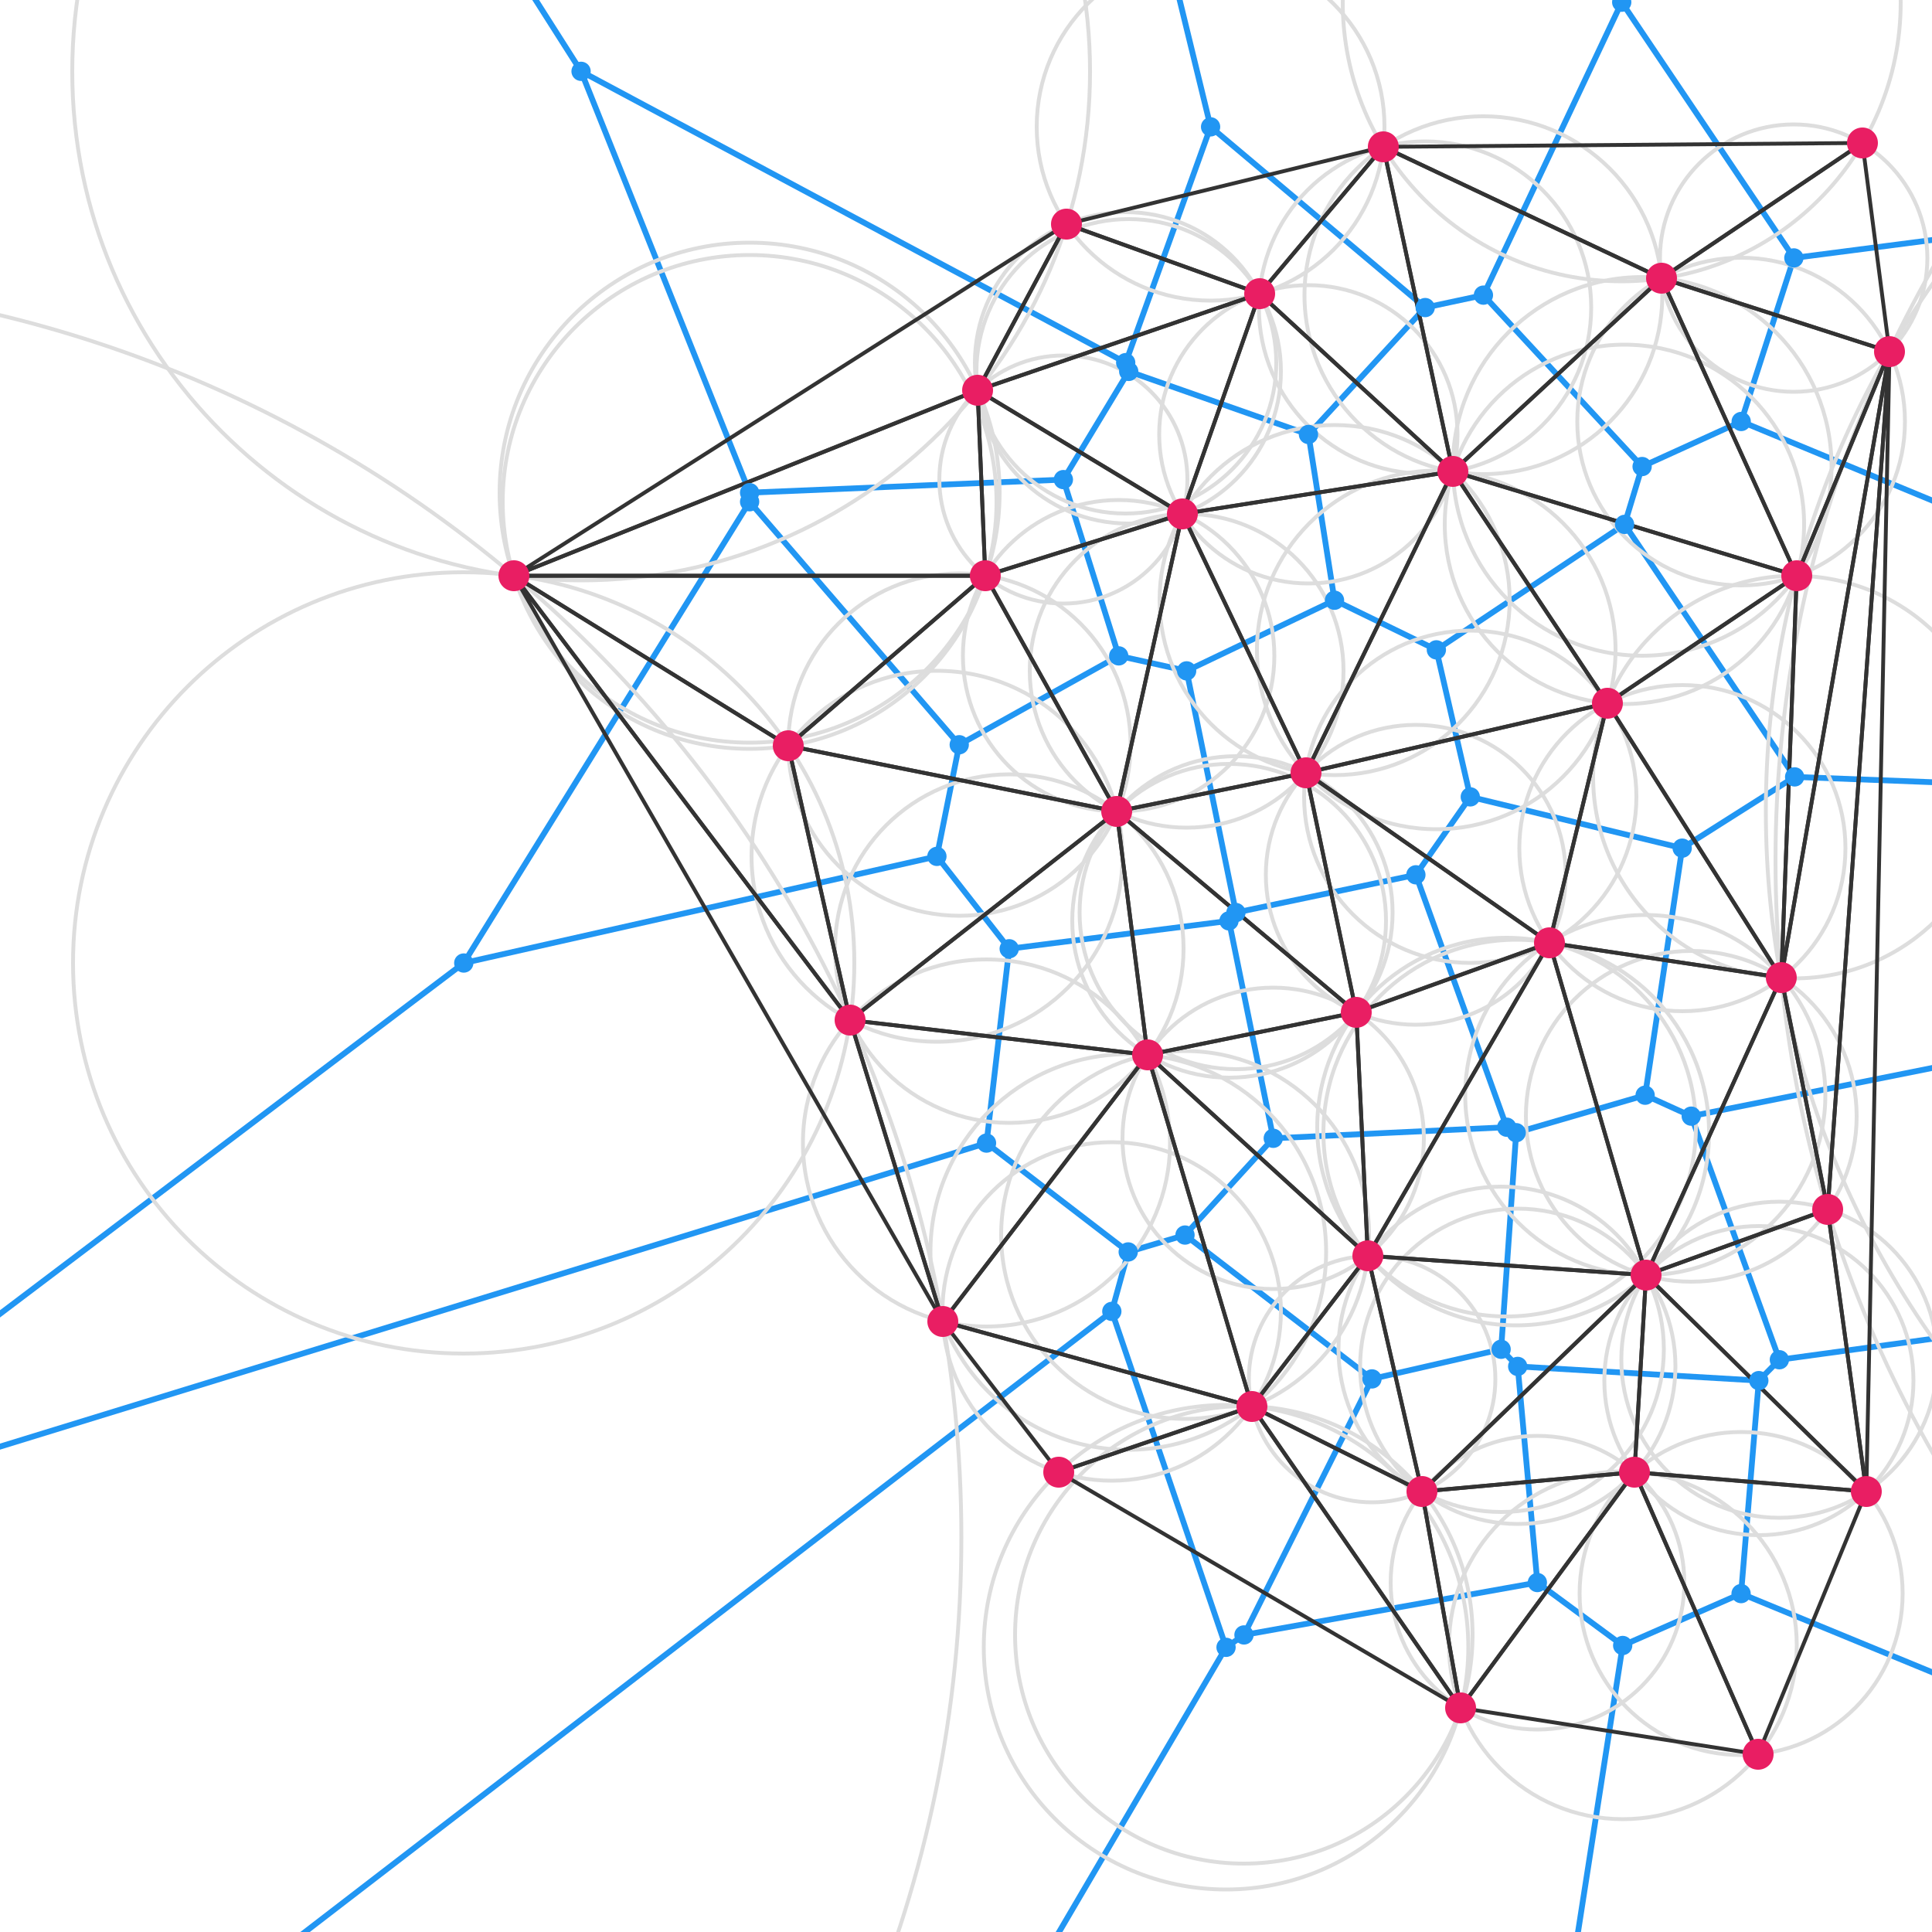
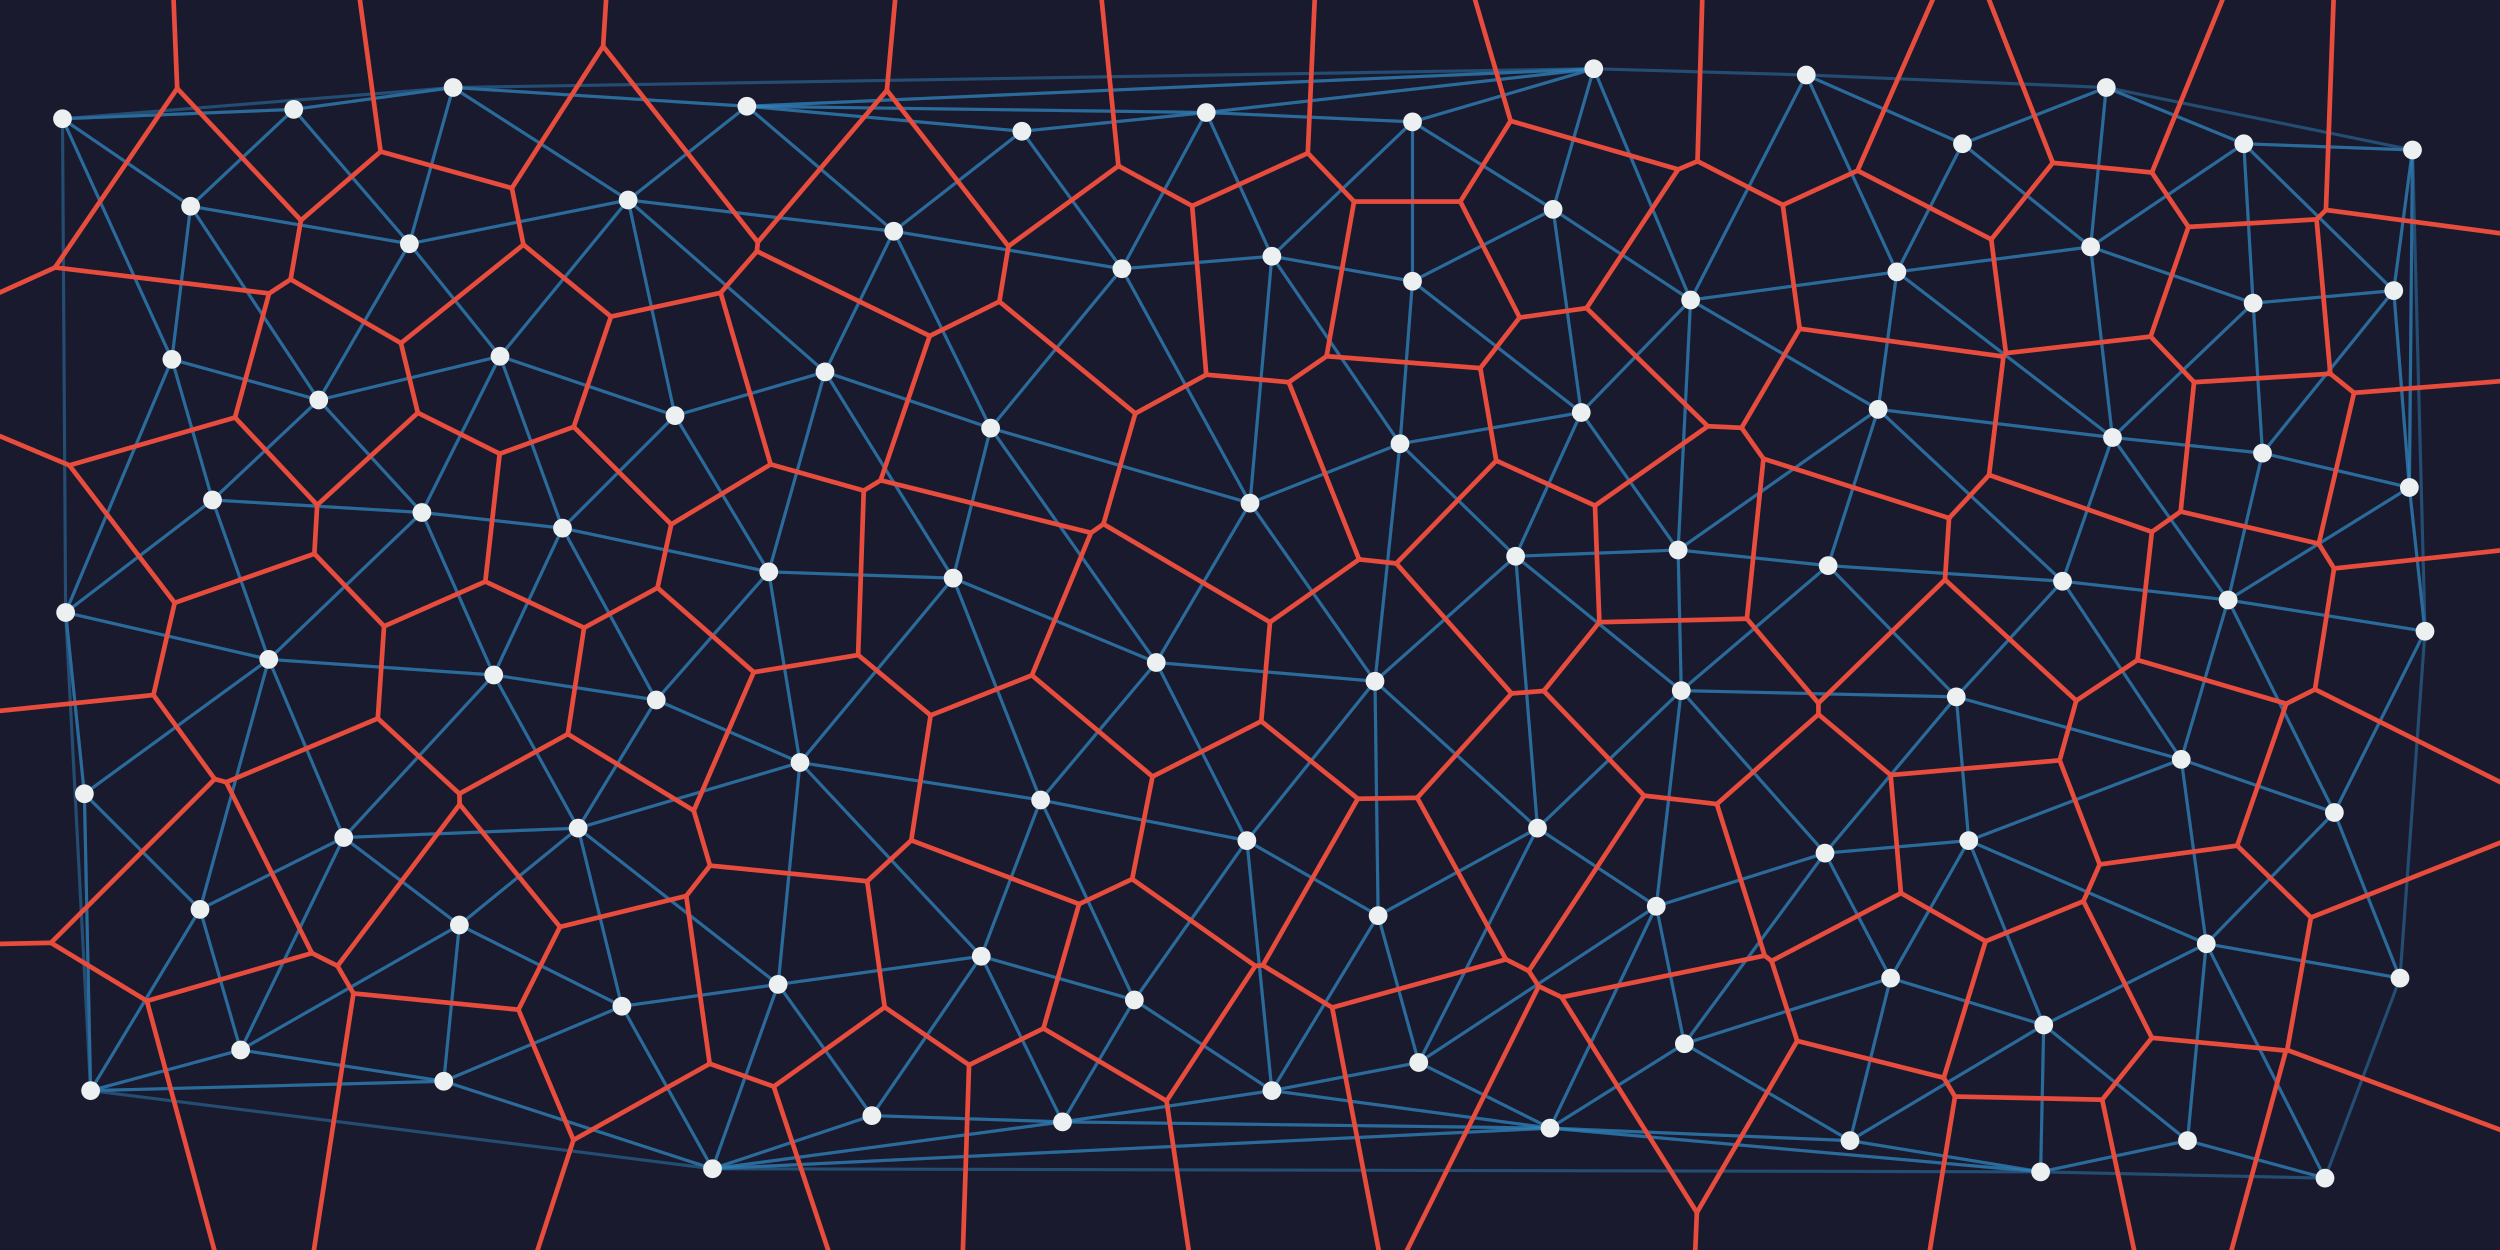
- <svg xmlns="http://www.w3.org/2000/svg" viewBox="0 0 500 500" width="500" height="500">
-   <rect width="500" height="500" fill="white" />
-   <g stroke="#2196F3" stroke-width="1.5" fill="none">
-     <line x1="318.06" y1="238.32" x2="261.18" y2="245.54" />
-     <line x1="419.70" y1="0.57" x2="419.29" y2="-50.00" />
-     <line x1="435.35" y1="219.50" x2="464.45" y2="201.06" />
-     <line x1="248.25" y1="192.74" x2="289.52" y2="169.74" />
-     <line x1="255.31" y1="295.83" x2="-50.00" y2="389.77" />
-     <line x1="392.78" y1="353.63" x2="397.87" y2="409.56" />
-     <line x1="371.73" y1="168.18" x2="380.51" y2="206.23" />
-     <line x1="388.49" y1="349.19" x2="392.39" y2="293.14" />
-     <line x1="355.07" y1="356.86" x2="321.94" y2="423.12" />
-     <line x1="371.73" y1="168.18" x2="420.44" y2="135.71" />
-     <line x1="383.91" y1="76.38" x2="368.84" y2="79.60" />
-     <line x1="150.38" y1="18.46" x2="106.82" y2="-50.00" />
-     <line x1="329.52" y1="294.59" x2="389.94" y2="291.72" />
-     <line x1="419.70" y1="0.57" x2="464.25" y2="66.75" />
-     <line x1="248.25" y1="192.74" x2="194.00" y2="129.85" />
-     <line x1="261.18" y1="245.54" x2="255.31" y2="295.83" />
-     <line x1="338.63" y1="112.44" x2="292.11" y2="96.12" />
-     <line x1="550.00" y1="204.35" x2="464.45" y2="201.06" />
-     <line x1="120.02" y1="249.23" x2="194.00" y2="129.85" />
-     <line x1="435.35" y1="219.50" x2="380.51" y2="206.23" />
-     <line x1="464.25" y1="66.75" x2="550.00" y2="55.64" />
-     <line x1="289.52" y1="169.74" x2="275.20" y2="124.12" />
-     <line x1="194.00" y1="127.50" x2="194.00" y2="129.85" />
-     <line x1="425.76" y1="283.44" x2="392.39" y2="293.14" />
-     <line x1="437.69" y1="288.86" x2="460.50" y2="351.90" />
-     <line x1="366.43" y1="226.40" x2="319.86" y2="236.17" />
-     <line x1="366.43" y1="226.40" x2="380.51" y2="206.23" />
-     <line x1="329.52" y1="294.59" x2="318.06" y2="238.32" />
-     <line x1="455.18" y1="357.30" x2="460.50" y2="351.90" />
-     <line x1="194.00" y1="127.50" x2="150.38" y2="18.46" />
-     <line x1="319.86" y1="236.17" x2="307.10" y2="173.62" />
-     <line x1="287.74" y1="339.39" x2="317.30" y2="426.33" />
-     <line x1="318.06" y1="238.32" x2="319.86" y2="236.17" />
-     <line x1="388.49" y1="349.19" x2="355.07" y2="356.86" />
-     <line x1="450.59" y1="412.42" x2="550.00" y2="453.35" />
-     <line x1="425.76" y1="283.44" x2="437.69" y2="288.86" />
-     <line x1="419.95" y1="425.85" x2="400.60" y2="550.00" />
-     <line x1="389.94" y1="291.72" x2="392.39" y2="293.14" />
-     <line x1="306.68" y1="319.63" x2="355.07" y2="356.86" />
-     <line x1="450.62" y1="109.08" x2="550.00" y2="150.21" />
-     <line x1="255.31" y1="295.83" x2="291.98" y2="324.00" />
-     <line x1="150.38" y1="18.46" x2="291.33" y2="93.85" />
-     <line x1="313.30" y1="32.83" x2="291.33" y2="93.85" />
-     <line x1="366.43" y1="226.40" x2="389.94" y2="291.72" />
-     <line x1="329.52" y1="294.59" x2="306.68" y2="319.63" />
-     <line x1="397.87" y1="409.56" x2="419.95" y2="425.85" />
-     <line x1="368.84" y1="79.60" x2="313.30" y2="32.83" />
-     <line x1="338.63" y1="112.44" x2="345.37" y2="155.34" />
-     <line x1="420.44" y1="135.71" x2="464.45" y2="201.06" />
-     <line x1="321.94" y1="423.12" x2="397.87" y2="409.56" />
-     <line x1="345.37" y1="155.34" x2="307.10" y2="173.62" />
-     <line x1="388.49" y1="349.19" x2="392.78" y2="353.63" />
-     <line x1="321.94" y1="423.12" x2="317.30" y2="426.33" />
-     <line x1="371.73" y1="168.18" x2="345.37" y2="155.34" />
-     <line x1="419.95" y1="425.85" x2="450.59" y2="412.42" />
-     <line x1="261.18" y1="245.54" x2="242.47" y2="221.63" />
-     <line x1="338.63" y1="112.44" x2="368.84" y2="79.60" />
-     <line x1="424.98" y1="120.74" x2="383.91" y2="76.38" />
-     <line x1="450.62" y1="109.08" x2="464.25" y2="66.75" />
-     <line x1="424.98" y1="120.74" x2="450.62" y2="109.08" />
-     <line x1="-50.00" y1="377.85" x2="120.02" y2="249.23" />
-     <line x1="550.00" y1="266.40" x2="437.69" y2="288.86" />
-     <line x1="550.00" y1="339.64" x2="460.50" y2="351.90" />
-     <line x1="306.68" y1="319.63" x2="291.98" y2="324.00" />
-     <line x1="313.30" y1="32.83" x2="293.10" y2="-50.00" />
-     <line x1="317.30" y1="426.33" x2="244.76" y2="550.00" />
-     <line x1="424.98" y1="120.74" x2="420.44" y2="135.71" />
-     <line x1="419.70" y1="0.57" x2="383.91" y2="76.38" />
-     <line x1="287.74" y1="339.39" x2="291.98" y2="324.00" />
-     <line x1="392.78" y1="353.63" x2="455.18" y2="357.30" />
-     <line x1="275.20" y1="124.12" x2="194.00" y2="127.50" />
-     <line x1="242.47" y1="221.63" x2="248.25" y2="192.74" />
-     <line x1="455.18" y1="357.30" x2="450.59" y2="412.42" />
-     <line x1="435.35" y1="219.50" x2="425.76" y2="283.44" />
-     <line x1="307.10" y1="173.62" x2="289.52" y2="169.74" />
-     <line x1="242.47" y1="221.63" x2="120.02" y2="249.23" />
-     <line x1="292.11" y1="96.12" x2="291.33" y2="93.85" />
-     <line x1="287.74" y1="339.39" x2="13.95" y2="550.00" />
-     <line x1="275.20" y1="124.12" x2="292.11" y2="96.12" />
+ <svg xmlns="http://www.w3.org/2000/svg" viewBox="0 0 800 400" width="800" height="400">
+   <rect width="800" height="400" fill="#1a1a2e" />
+   <g stroke="rgba(52,152,219,0.4)" stroke-width="1" fill="none">
+     <polygon points="744,377 706,302 768,313" fill="none" />
+     <polygon points="744,377 653,375 700,365" fill="none" />
+     <polygon points="654,328 706,302 700,365" fill="none" />
+     <polygon points="653,375 654,328 700,365" fill="none" />
+     <polygon points="713,192 747,260 698,243" fill="none" />
+     <polygon points="654,328 653,375 592,365" fill="none" />
+     <polygon points="768,313 747,260 776,202" fill="none" />
+     <polygon points="706,302 747,260 768,313" fill="none" />
+     <polygon points="630,269 706,302 654,328" fill="none" />
+     <polygon points="766,93 721,97 718,46" fill="none" />
+     <polygon points="771,156 713,192 724,145" fill="none" />
+     <polygon points="713,192 698,243 660,186" fill="none" />
+     <polygon points="706,302 744,377 700,365" fill="none" />
+     <polygon points="724,145 676,140 721,97" fill="none" />
+     <polygon points="747,260 706,302 698,243" fill="none" />
+     <polygon points="747,260 713,192 776,202" fill="none" />
+     <polygon points="706,302 630,269 698,243" fill="none" />
+     <polygon points="660,186 698,243 626,223" fill="none" />
+     <polygon points="766,93 724,145 721,97" fill="none" />
+     <polygon points="370,212 399,269 333,256" fill="none" />
+     <polygon points="713,192 771,156 776,202" fill="none" />
+     <polygon points="718,46 669,79 674,28" fill="none" />
+     <polygon points="654,328 592,365 605,313" fill="none" />
+     <polygon points="485,178 440,218 448,142" fill="none" />
+     <polygon points="713,192 676,140 724,145" fill="none" />
+     <polygon points="630,269 654,328 605,313" fill="none" />
+     <polygon points="584,273 630,269 605,313" fill="none" />
+     <polygon points="585,181 660,186 626,223" fill="none" />
+     <polygon points="713,192 660,186 676,140" fill="none" />
+     <polygon points="585,181 538,221 537,176" fill="none" />
+     <polygon points="630,269 584,273 626,223" fill="none" />
+     <polygon points="584,273 538,221 626,223" fill="none" />
+     <polygon points="506,132 448,142 452,90" fill="none" />
+     <polygon points="448,142 400,161 407,82" fill="none" />
+     <polygon points="771,156 724,145 766,93" fill="none" />
+     <polygon points="485,178 492,265 440,218" fill="none" />
+     <polygon points="492,265 454,340 441,293" fill="none" />
+     <polygon points="485,178 538,221 492,265" fill="none" />
+     <polygon points="440,218 400,161 448,142" fill="none" />
+     <polygon points="584,273 605,313 539,334" fill="none" />
+     <polygon points="605,313 592,365 539,334" fill="none" />
+     <polygon points="506,132 485,178 448,142" fill="none" />
+     <polygon points="454,340 492,265 530,290" fill="none" />
+     <polygon points="440,218 441,293 399,269" fill="none" />
+     <polygon points="584,273 539,334 530,290" fill="none" />
+     <polygon points="538,221 584,273 530,290" fill="none" />
+     <polygon points="492,265 538,221 530,290" fill="none" />
+     <polygon points="585,181 537,176 601,131" fill="none" />
+     <polygon points="592,365 653,375 496,361" fill="none" />
+     <polygon points="452,90 407,82 452,39" fill="none" />
+     <polygon points="538,221 485,178 537,176" fill="none" />
+     <polygon points="492,265 441,293 440,218" fill="none" />
+     <polygon points="771,156 766,93 772,48" fill="none" />
+     <polygon points="676,140 660,186 601,131" fill="none" />
+     <polygon points="660,186 585,181 601,131" fill="none" />
+     <polygon points="441,293 454,340 407,349" fill="none" />
+     <polygon points="538,221 585,181 626,223" fill="none" />
+     <polygon points="537,176 485,178 506,132" fill="none" />
+     <polygon points="766,93 718,46 772,48" fill="none" />
+     <polygon points="698,243 630,269 626,223" fill="none" />
+     <polygon points="539,334 592,365 496,361" fill="none" />
+     <polygon points="721,97 676,140 669,79" fill="none" />
+     <polygon points="718,46 721,97 669,79" fill="none" />
+     <polygon points="718,46 674,28 772,48" fill="none" />
+     <polygon points="676,140 601,131 607,87" fill="none" />
+     <polygon points="454,340 530,290 496,361" fill="none" />
+     <polygon points="530,290 539,334 496,361" fill="none" />
+     <polygon points="441,293 407,349 399,269" fill="none" />
+     <polygon points="452,90 448,142 407,82" fill="none" />
+     <polygon points="674,28 669,79 628,46" fill="none" />
+     <polygon points="669,79 676,140 607,87" fill="none" />
+     <polygon points="601,131 537,176 541,96" fill="none" />
+     <polygon points="537,176 506,132 541,96" fill="none" />
+     <polygon points="407,82 359,86 386,36" fill="none" />
+     <polygon points="541,96 578,24 607,87" fill="none" />
+     <polygon points="578,24 628,46 607,87" fill="none" />
+     <polygon points="452,39 407,82 386,36" fill="none" />
+     <polygon points="454,340 496,361 407,349" fill="none" />
+     <polygon points="399,269 363,320 333,256" fill="none" />
+     <polygon points="68,160 86,211 21,196" fill="none" />
+     <polygon points="541,96 506,132 497,67" fill="none" />
+     <polygon points="674,28 628,46 578,24" fill="none" />
+     <polygon points="333,256 363,320 314,306" fill="none" />
+     <polygon points="497,67 452,90 452,39" fill="none" />
+     <polygon points="510,22 452,39 386,36" fill="none" />
+     <polygon points="776,202 771,156 772,48" fill="none" />
+     <polygon points="628,46 669,79 607,87" fill="none" />
+     <polygon points="601,131 541,96 607,87" fill="none" />
+     <polygon points="400,161 440,218 370,212" fill="none" />
+     <polygon points="440,218 399,269 370,212" fill="none" />
+     <polygon points="400,161 359,86 407,82" fill="none" />
+     <polygon points="506,132 452,90 497,67" fill="none" />
+     <polygon points="359,86 400,161 317,137" fill="none" />
+     <polygon points="400,161 370,212 317,137" fill="none" />
+     <polygon points="286,74 359,86 317,137" fill="none" />
+     <polygon points="578,24 541,96 510,22" fill="none" />
+     <polygon points="541,96 497,67 510,22" fill="none" />
+     <polygon points="497,67 452,39 510,22" fill="none" />
+     <polygon points="363,320 340,359 314,306" fill="none" />
+     <polygon points="399,269 407,349 363,320" fill="none" />
+     <polygon points="333,256 314,306 256,244" fill="none" />
+     <polygon points="160,114 216,133 180,169" fill="none" />
+     <polygon points="249,315 279,357 228,374" fill="none" />
+     <polygon points="407,349 496,361 340,359" fill="none" />
+     <polygon points="363,320 407,349 340,359" fill="none" />
+     <polygon points="386,36 359,86 327,42" fill="none" />
+     <polygon points="327,42 286,74 239,34" fill="none" />
+     <polygon points="359,86 286,74 327,42" fill="none" />
+     <polygon points="239,34 286,74 201,64" fill="none" />
+     <polygon points="510,22 386,36 239,34" fill="none" />
+     <polygon points="386,36 327,42 239,34" fill="none" />
+     <polygon points="239,34 201,64 145,28" fill="none" />
+     <polygon points="510,22 239,34 145,28" fill="none" />
+     <polygon points="264,119 246,183 216,133" fill="none" />
+     <polygon points="314,306 340,359 279,357" fill="none" />
+     <polygon points="145,28 201,64 131,78" fill="none" />
+     <polygon points="286,74 317,137 264,119" fill="none" />
+     <polygon points="201,64 286,74 264,119" fill="none" />
+     <polygon points="256,244 314,306 249,315" fill="none" />
+     <polygon points="201,64 264,119 216,133" fill="none" />
+     <polygon points="370,212 333,256 305,185" fill="none" />
+     <polygon points="145,28 131,78 94,35" fill="none" />
+     <polygon points="333,256 256,244 305,185" fill="none" />
+     <polygon points="256,244 246,183 305,185" fill="none" />
+     <polygon points="264,119 317,137 305,185" fill="none" />
+     <polygon points="246,183 264,119 305,185" fill="none" />
+     <polygon points="131,78 201,64 160,114" fill="none" />
+     <polygon points="160,114 201,64 216,133" fill="none" />
+     <polygon points="317,137 370,212 305,185" fill="none" />
+     <polygon points="314,306 279,357 249,315" fill="none" />
+     <polygon points="158,216 135,164 180,169" fill="none" />
+     <polygon points="64,291 110,268 77,336" fill="none" />
+     <polygon points="160,114 135,164 102,128" fill="none" />
+     <polygon points="131,78 160,114 102,128" fill="none" />
+     <polygon points="94,35 131,78 61,66" fill="none" />
+     <polygon points="131,78 102,128 61,66" fill="none" />
+     <polygon points="94,35 61,66 20,38" fill="none" />
+     <polygon points="135,164 158,216 86,211" fill="none" />
+     <polygon points="68,160 135,164 86,211" fill="none" />
+     <polygon points="210,224 256,244 185,265" fill="none" />
+     <polygon points="102,128 68,160 55,115" fill="none" />
+     <polygon points="210,224 158,216 180,169" fill="none" />
+     <polygon points="216,133 246,183 180,169" fill="none" />
+     <polygon points="61,66 102,128 55,115" fill="none" />
+     <polygon points="102,128 135,164 68,160" fill="none" />
+     <polygon points="55,115 68,160 21,196" fill="none" />
+     <polygon points="20,38 55,115 21,196" fill="none" />
+     <polygon points="61,66 55,115 20,38" fill="none" />
+     <polygon points="246,183 210,224 180,169" fill="none" />
+     <polygon points="246,183 256,244 210,224" fill="none" />
+     <polygon points="135,164 160,114 180,169" fill="none" />
+     <polygon points="145,28 94,35 20,38" fill="none" />
+     <polygon points="279,357 340,359 228,374" fill="none" />
+     <polygon points="496,361 653,375 228,374" fill="none" />
+     <polygon points="340,359 496,361 228,374" fill="none" />
+     <polygon points="27,254 64,291 29,349" fill="none" />
+     <polygon points="86,211 158,216 110,268" fill="none" />
+     <polygon points="21,196 86,211 27,254" fill="none" />
+     <polygon points="86,211 64,291 27,254" fill="none" />
+     <polygon points="158,216 210,224 185,265" fill="none" />
+     <polygon points="110,268 158,216 185,265" fill="none" />
+     <polygon points="64,291 86,211 110,268" fill="none" />
+     <polygon points="249,315 228,374 199,322" fill="none" />
+     <polygon points="64,291 77,336 29,349" fill="none" />
+     <polygon points="256,244 249,315 185,265" fill="none" />
+     <polygon points="228,374 142,346 199,322" fill="none" />
+     <polygon points="185,265 249,315 199,322" fill="none" />
+     <polygon points="21,196 27,254 29,349" fill="none" />
+     <polygon points="142,346 228,374 29,349" fill="none" />
+     <polygon points="77,336 142,346 29,349" fill="none" />
+     <polygon points="142,346 77,336 147,296" fill="none" />
+     <polygon points="77,336 110,268 147,296" fill="none" />
+     <polygon points="110,268 185,265 147,296" fill="none" />
+     <polygon points="185,265 199,322 147,296" fill="none" />
+     <polygon points="199,322 142,346 147,296" fill="none" />
  </g>
-   <g stroke="#ddd" stroke-width="1" fill="none">
-     <circle cx="366.4" cy="226.4" r="38.8" />
-     <circle cx="287.7" cy="339.4" r="43.8" />
-     <circle cx="388.5" cy="349.2" r="42.1" />
-     <circle cx="329.5" cy="294.6" r="39.0" />
-     <circle cx="435.4" cy="219.5" r="42.2" />
-     <circle cx="389.9" cy="291.7" r="49.0" />
-     <circle cx="425.8" cy="283.4" r="46.6" />
-     <circle cx="318.1" cy="238.3" r="40.6" />
-     <circle cx="306.7" cy="319.6" r="47.6" />
-     <circle cx="355.1" cy="356.9" r="31.9" />
-     <circle cx="425.0" cy="120.7" r="49.0" />
-     <circle cx="338.6" cy="112.4" r="38.6" />
-     <circle cx="392.4" cy="293.1" r="49.9" />
-     <circle cx="261.2" cy="245.5" r="45.1" />
-     <circle cx="242.5" cy="221.6" r="48.0" />
-     <circle cx="371.7" cy="168.2" r="46.4" />
-     <circle cx="419.7" cy="0.6" r="72.2" />
-     <circle cx="420.4" cy="135.7" r="46.5" />
-     <circle cx="319.9" cy="236.2" r="40.5" />
-     <circle cx="392.8" cy="353.6" r="40.8" />
-     <circle cx="345.4" cy="155.3" r="45.3" />
-     <circle cx="307.1" cy="173.6" r="40.6" />
-     <circle cx="383.9" cy="76.4" r="46.3" />
-     <circle cx="321.9" cy="423.1" r="59.2" />
-     <circle cx="380.5" cy="206.2" r="43.0" />
-     <circle cx="248.3" cy="192.7" r="44.3" />
-     <circle cx="450.6" cy="109.1" r="42.4" />
-     <circle cx="464.2" cy="66.8" r="34.6" />
-     <circle cx="289.5" cy="169.7" r="40.3" />
-     <circle cx="694.2" cy="209.9" r="237.2" />
-     <circle cx="368.8" cy="79.6" r="43.0" />
-     <circle cx="275.2" cy="124.1" r="32.1" />
-     <circle cx="464.4" cy="201.1" r="52.1" />
-     <circle cx="292.1" cy="96.1" r="39.4" />
-     <circle cx="397.9" cy="409.6" r="38.0" />
-     <circle cx="420.0" cy="425.8" r="45.0" />
-     <circle cx="255.3" cy="295.8" r="47.5" />
-     <circle cx="292.0" cy="324.0" r="51.2" />
-     <circle cx="-76.6" cy="397.9" r="325.4" />
-     <circle cx="455.2" cy="357.3" r="40.0" />
-     <circle cx="450.6" cy="412.4" r="41.8" />
-     <circle cx="120.0" cy="249.2" r="101.1" />
-     <circle cx="194.0" cy="127.5" r="64.7" />
-     <circle cx="194.0" cy="129.9" r="63.9" />
-     <circle cx="317.3" cy="426.3" r="62.7" />
-     <circle cx="150.4" cy="18.5" r="131.7" />
-     <circle cx="313.3" cy="32.8" r="45.0" />
-     <circle cx="291.3" cy="93.9" r="39.0" />
-     <circle cx="768.4" cy="222.7" r="308.9" />
-     <circle cx="437.7" cy="288.9" r="42.8" />
-     <circle cx="460.5" cy="351.9" r="40.9" />
+   <g stroke="#e74c3c" stroke-width="1.5" fill="none">
+     <line x1="664.4" y1="224.2" x2="659.1" y2="243.3" />
+     <line x1="622.4" y1="185.5" x2="623.7" y2="165.8" />
+     <line x1="605.0" y1="248.0" x2="659.1" y2="243.3" />
+     <line x1="227.1" y1="340.4" x2="219.6" y2="286.7" />
+     <line x1="-40.0" y1="111.7" x2="17.6" y2="85.6" />
+     <line x1="319.8" y1="96.5" x2="297.5" y2="107.5" />
+     <line x1="113.1" y1="317.9" x2="108.0" y2="309.1" />
+     <line x1="433.3" y1="64.5" x2="418.5" y2="49.0" />
+     <line x1="540.8" y1="440.0" x2="543.0" y2="388.0" />
+     <line x1="222.0" y1="259.4" x2="227.2" y2="277.0" />
+     <line x1="741.3" y1="70.2" x2="745.7" y2="119.6" />
+     <line x1="426.3" y1="322.4" x2="404.1" y2="308.9" />
+     <line x1="581.9" y1="228.6" x2="549.4" y2="257.3" />
+     <line x1="507.7" y1="98.6" x2="537.0" y2="54.2" />
+     <line x1="446.8" y1="180.3" x2="483.7" y2="221.9" />
+     <line x1="406.4" y1="199.1" x2="353.1" y2="167.7" />
+     <line x1="193.0" y1="14.8" x2="163.8" y2="60.2" />
+     <line x1="671.9" y1="276.6" x2="659.1" y2="243.3" />
+     <line x1="543.2" y1="51.6" x2="537.0" y2="54.2" />
+     <line x1="744.3" y1="67.2" x2="748.2" y2="-40.0" />
+     <line x1="684.0" y1="211.2" x2="664.4" y2="224.2" />
+     <line x1="183.5" y1="364.8" x2="165.9" y2="323.1" />
+     <line x1="345.3" y1="289.3" x2="291.6" y2="268.9" />
+     <line x1="641.1" y1="114.1" x2="575.9" y2="105.2" />
+     <line x1="636.5" y1="152.0" x2="641.1" y2="114.1" />
+     <line x1="688.6" y1="55.2" x2="656.9" y2="52.1" />
+     <line x1="492.4" y1="315.6" x2="499.7" y2="319.1" />
+     <line x1="122.9" y1="200.4" x2="100.6" y2="177.2" />
+     <line x1="181.7" y1="234.9" x2="147.0" y2="254.0" />
+     <line x1="274.6" y1="209.6" x2="241.2" y2="215.1" />
+     <line x1="281.8" y1="153.7" x2="276.4" y2="157.0" />
+     <line x1="227.1" y1="340.4" x2="183.5" y2="364.8" />
+     <line x1="277.5" y1="282.0" x2="227.2" y2="277.0" />
+     <line x1="745.7" y1="119.6" x2="753.3" y2="125.7" />
+     <line x1="688.2" y1="107.7" x2="700.3" y2="72.6" />
+     <line x1="697.8" y1="163.7" x2="688.6" y2="170.2" />
+     <line x1="473.7" y1="117.8" x2="486.3" y2="101.6" />
+     <line x1="283.8" y1="28.9" x2="242.5" y2="77.5" />
+     <line x1="731.9" y1="336.0" x2="739.5" y2="293.6" />
+     <line x1="688.6" y1="55.2" x2="700.3" y2="72.6" />
+     <line x1="155.3" y1="186.1" x2="122.9" y2="200.4" />
+     <line x1="688.6" y1="332.1" x2="666.7" y2="288.4" />
+     <line x1="16.3" y1="301.7" x2="47.0" y2="320.3" />
+     <line x1="443.7" y1="413.2" x2="440.0" y2="440.0" />
+     <line x1="120.9" y1="229.9" x2="147.0" y2="254.0" />
+     <line x1="543.0" y1="388.0" x2="499.7" y2="319.1" />
+     <line x1="731.6" y1="225.2" x2="715.9" y2="270.6" />
+     <line x1="133.7" y1="132.1" x2="101.5" y2="161.6" />
+     <line x1="656.9" y1="52.1" x2="637.2" y2="76.6" />
+     <line x1="473.7" y1="117.8" x2="478.8" y2="147.4" />
+     <line x1="247.6" y1="347.7" x2="278.3" y2="440.0" />
+     <line x1="636.5" y1="152.0" x2="623.7" y2="165.8" />
+     <line x1="483.7" y1="221.9" x2="453.5" y2="255.3" />
+     <line x1="167.5" y1="78.3" x2="128.3" y2="109.8" />
+     <line x1="210.4" y1="188.1" x2="241.2" y2="215.1" />
+     <line x1="434.5" y1="255.6" x2="453.5" y2="255.3" />
+     <line x1="684.0" y1="211.2" x2="688.6" y2="170.2" />
+     <line x1="537.0" y1="54.2" x2="483.4" y2="38.7" />
+     <line x1="193.0" y1="14.8" x2="196.5" y2="-40.0" />
+     <line x1="494.0" y1="221.1" x2="526.1" y2="254.6" />
+     <line x1="128.3" y1="109.8" x2="93.0" y2="89.4" />
+     <line x1="635.4" y1="301.2" x2="608.3" y2="285.8" />
+     <line x1="68.7" y1="249.3" x2="72.4" y2="250.3" />
+     <line x1="75.2" y1="133.6" x2="22.2" y2="148.9" />
+     <line x1="281.8" y1="153.7" x2="349.1" y2="170.5" />
+     <line x1="186.9" y1="200.9" x2="210.4" y2="188.1" />
+     <line x1="434.9" y1="179.0" x2="406.4" y2="199.1" />
+     <line x1="691.4" y1="440.0" x2="672.7" y2="351.9" />
+     <line x1="330.2" y1="216.1" x2="349.1" y2="170.5" />
+     <line x1="608.3" y1="285.8" x2="605.0" y2="248.0" />
+     <line x1="333.9" y1="329.1" x2="373.3" y2="352.3" />
+     <line x1="703.2" y1="440.0" x2="731.5" y2="336.2" />
+     <line x1="605.0" y1="248.0" x2="581.9" y2="228.6" />
+     <line x1="277.5" y1="282.0" x2="283.1" y2="322.3" />
+     <line x1="742.0" y1="174.0" x2="746.9" y2="181.9" />
+     <line x1="55.9" y1="192.9" x2="22.2" y2="148.9" />
+     <line x1="155.3" y1="186.1" x2="159.9" y2="145.2" />
+     <line x1="731.6" y1="225.2" x2="684.0" y2="211.2" />
+     <line x1="75.2" y1="133.6" x2="86.1" y2="93.9" />
+     <line x1="147.1" y1="257.4" x2="179.2" y2="296.6" />
+     <line x1="570.5" y1="65.6" x2="575.9" y2="105.2" />
+     <line x1="96.3" y1="70.5" x2="56.7" y2="28.3" />
+     <line x1="564.7" y1="305.8" x2="499.7" y2="319.1" />
+     <line x1="731.9" y1="336.0" x2="840.0" y2="376.5" />
+     <line x1="434.5" y1="255.6" x2="404.1" y2="308.9" />
+     <line x1="291.6" y1="268.9" x2="277.5" y2="282.0" />
+     <line x1="570.5" y1="65.6" x2="594.4" y2="54.6" />
+     <line x1="247.6" y1="347.7" x2="227.1" y2="340.4" />
+     <line x1="581.9" y1="228.6" x2="581.9" y2="225.0" />
+     <line x1="510.4" y1="161.8" x2="546.5" y2="136.4" />
+     <line x1="821.7" y1="261.1" x2="740.8" y2="220.6" />
+     <line x1="310.1" y1="340.8" x2="306.8" y2="440.0" />
+     <line x1="163.8" y1="60.2" x2="121.8" y2="48.5" />
+     <line x1="559.0" y1="198.0" x2="564.3" y2="146.8" />
+     <line x1="122.9" y1="200.4" x2="120.9" y2="229.9" />
+     <line x1="55.9" y1="192.9" x2="49.1" y2="222.4" />
+     <line x1="481.9" y1="307.0" x2="426.3" y2="322.4" />
+     <line x1="557.3" y1="136.9" x2="575.9" y2="105.2" />
+     <line x1="433.3" y1="64.5" x2="424.5" y2="114.0" />
+     <line x1="310.1" y1="340.8" x2="283.1" y2="322.3" />
+     <line x1="381.5" y1="65.9" x2="357.9" y2="53.1" />
+     <line x1="483.7" y1="221.9" x2="494.0" y2="221.1" />
+     <line x1="401.7" y1="309.1" x2="373.3" y2="352.3" />
+     <line x1="446.8" y1="180.3" x2="478.8" y2="147.4" />
+     <line x1="608.3" y1="285.8" x2="566.9" y2="307.5" />
+     <line x1="511.8" y1="199.1" x2="510.4" y2="161.8" />
+     <line x1="186.9" y1="200.9" x2="181.7" y2="234.9" />
+     <line x1="94.3" y1="440.0" x2="113.1" y2="317.9" />
+     <line x1="86.1" y1="93.9" x2="17.6" y2="85.6" />
+     <line x1="433.3" y1="64.5" x2="467.3" y2="64.5" />
+     <line x1="641.1" y1="114.1" x2="641.9" y2="113.0" />
+     <line x1="222.0" y1="259.4" x2="241.2" y2="215.1" />
+     <line x1="840.0" y1="80.0" x2="744.3" y2="67.2" />
+     <line x1="702.1" y1="122.3" x2="688.2" y2="107.7" />
+     <line x1="739.5" y1="293.6" x2="715.9" y2="270.6" />
+     <line x1="242.2" y1="80.4" x2="230.6" y2="93.7" />
+     <line x1="147.0" y1="254.0" x2="147.1" y2="257.4" />
+     <line x1="628.0" y1="-21.8" x2="628.8" y2="-40.0" />
+     <line x1="133.7" y1="132.1" x2="159.9" y2="145.2" />
+     <line x1="446.8" y1="180.3" x2="434.9" y2="179.0" />
+     <line x1="242.5" y1="77.5" x2="193.0" y2="14.8" />
+     <line x1="99.8" y1="305.0" x2="108.0" y2="309.1" />
+     <line x1="566.9" y1="307.5" x2="564.7" y2="305.8" />
+     <line x1="473.7" y1="117.8" x2="424.5" y2="114.0" />
+     <line x1="741.3" y1="70.2" x2="700.3" y2="72.6" />
+     <line x1="362.3" y1="281.3" x2="401.7" y2="309.1" />
+     <line x1="564.3" y1="146.8" x2="557.3" y2="136.9" />
+     <line x1="363.3" y1="132.3" x2="319.8" y2="96.5" />
+     <line x1="357.9" y1="53.1" x2="348.5" y2="-40.0" />
+     <line x1="222.0" y1="259.4" x2="181.7" y2="234.9" />
+     <line x1="368.8" y1="248.5" x2="403.6" y2="230.8" />
+     <line x1="507.7" y1="98.6" x2="486.3" y2="101.6" />
+     <line x1="688.6" y1="332.1" x2="672.7" y2="351.9" />
+     <line x1="167.5" y1="78.3" x2="195.5" y2="101.3" />
+     <line x1="247.6" y1="347.7" x2="283.1" y2="322.3" />
+     <line x1="666.7" y1="288.4" x2="671.9" y2="276.6" />
+     <line x1="672.7" y1="351.9" x2="625.6" y2="350.9" />
+     <line x1="641.9" y1="113.0" x2="637.2" y2="76.6" />
+     <line x1="564.3" y1="146.8" x2="623.7" y2="165.8" />
+     <line x1="492.4" y1="315.6" x2="443.7" y2="413.2" />
+     <line x1="183.5" y1="364.8" x2="159.0" y2="440.0" />
+     <line x1="731.6" y1="225.2" x2="740.8" y2="220.6" />
+     <line x1="622.0" y1="344.9" x2="635.4" y2="301.2" />
+     <line x1="75.2" y1="133.6" x2="101.5" y2="161.6" />
+     <line x1="460.3" y1="-40.0" x2="483.4" y2="38.7" />
+     <line x1="543.2" y1="51.6" x2="545.9" y2="-40.0" />
+     <line x1="381.5" y1="65.9" x2="386.0" y2="119.9" />
+     <line x1="183.6" y1="136.6" x2="214.8" y2="167.8" />
+     <line x1="412.4" y1="122.3" x2="434.9" y2="179.0" />
+     <line x1="99.8" y1="305.0" x2="72.4" y2="250.3" />
+     <line x1="821.7" y1="261.1" x2="840.0" y2="262.4" />
+     <line x1="246.6" y1="148.6" x2="214.8" y2="167.8" />
+     <line x1="489.2" y1="310.7" x2="526.1" y2="254.6" />
+     <line x1="381.5" y1="65.9" x2="418.5" y2="49.0" />
+     <line x1="283.8" y1="28.9" x2="322.7" y2="78.8" />
+     <line x1="246.6" y1="148.6" x2="276.4" y2="157.0" />
+     <line x1="742.0" y1="174.0" x2="753.3" y2="125.7" />
+     <line x1="297.5" y1="107.5" x2="281.8" y2="153.7" />
+     <line x1="594.4" y1="54.6" x2="628.0" y2="-21.8" />
+     <line x1="330.2" y1="216.1" x2="297.8" y2="228.9" />
+     <line x1="99.8" y1="305.0" x2="47.0" y2="320.3" />
+     <line x1="702.1" y1="122.3" x2="697.8" y2="163.7" />
+     <line x1="426.3" y1="322.4" x2="443.7" y2="413.2" />
+     <line x1="55.9" y1="192.9" x2="100.6" y2="177.2" />
+     <line x1="333.9" y1="329.1" x2="310.1" y2="340.8" />
+     <line x1="56.7" y1="28.3" x2="53.9" y2="-40.0" />
+     <line x1="570.5" y1="65.6" x2="543.2" y2="51.6" />
+     <line x1="625.6" y1="350.9" x2="611.0" y2="440.0" />
+     <line x1="741.3" y1="70.2" x2="744.3" y2="67.2" />
+     <line x1="656.9" y1="52.1" x2="628.0" y2="-21.8" />
+     <line x1="406.4" y1="199.1" x2="403.6" y2="230.8" />
+     <line x1="557.3" y1="136.9" x2="546.5" y2="136.4" />
+     <line x1="702.1" y1="122.3" x2="745.7" y2="119.6" />
+     <line x1="742.0" y1="174.0" x2="697.8" y2="163.7" />
+     <line x1="481.9" y1="307.0" x2="453.5" y2="255.3" />
+     <line x1="47.0" y1="320.3" x2="79.4" y2="440.0" />
+     <line x1="227.2" y1="277.0" x2="219.6" y2="286.7" />
+     <line x1="363.3" y1="132.3" x2="353.1" y2="167.7" />
+     <line x1="163.8" y1="60.2" x2="167.5" y2="78.3" />
+     <line x1="121.8" y1="48.5" x2="109.7" y2="-40.0" />
+     <line x1="731.9" y1="336.0" x2="731.5" y2="336.2" />
+     <line x1="559.0" y1="198.0" x2="581.9" y2="225.0" />
+     <line x1="566.9" y1="307.5" x2="575.1" y2="333.1" />
+     <line x1="575.1" y1="333.1" x2="543.0" y2="388.0" />
+     <line x1="283.8" y1="28.9" x2="290.1" y2="-40.0" />
+     <line x1="49.1" y1="222.4" x2="-40.0" y2="231.6" />
+     <line x1="183.6" y1="136.6" x2="195.5" y2="101.3" />
+     <line x1="93.0" y1="89.4" x2="86.1" y2="93.9" />
+     <line x1="120.9" y1="229.9" x2="72.4" y2="250.3" />
+     <line x1="594.4" y1="54.6" x2="637.2" y2="76.6" />
+     <line x1="821.7" y1="261.1" x2="739.5" y2="293.6" />
+     <line x1="740.8" y1="220.6" x2="746.9" y2="181.9" />
+     <line x1="494.0" y1="221.1" x2="511.8" y2="199.1" />
+     <line x1="489.2" y1="310.7" x2="492.4" y2="315.6" />
+     <line x1="345.3" y1="289.3" x2="333.9" y2="329.1" />
+     <line x1="434.5" y1="255.6" x2="403.6" y2="230.8" />
+     <line x1="113.1" y1="317.9" x2="165.9" y2="323.1" />
+     <line x1="664.4" y1="224.2" x2="622.4" y2="185.5" />
+     <line x1="622.0" y1="344.9" x2="575.1" y2="333.1" />
+     <line x1="291.6" y1="268.9" x2="297.8" y2="228.9" />
+     <line x1="179.2" y1="296.6" x2="165.9" y2="323.1" />
+     <line x1="688.6" y1="332.1" x2="731.5" y2="336.2" />
+     <line x1="404.1" y1="308.9" x2="401.7" y2="309.1" />
+     <line x1="246.6" y1="148.6" x2="230.6" y2="93.7" />
+     <line x1="16.3" y1="301.7" x2="68.7" y2="249.3" />
+     <line x1="622.4" y1="185.5" x2="581.9" y2="225.0" />
+     <line x1="478.8" y1="147.4" x2="510.4" y2="161.8" />
+     <line x1="274.6" y1="209.6" x2="276.4" y2="157.0" />
+     <line x1="49.1" y1="222.4" x2="68.7" y2="249.3" />
+     <line x1="753.3" y1="125.7" x2="840.0" y2="118.8" />
+     <line x1="412.4" y1="122.3" x2="424.5" y2="114.0" />
+     <line x1="155.3" y1="186.1" x2="186.9" y2="200.9" />
+     <line x1="549.4" y1="257.3" x2="526.1" y2="254.6" />
+     <line x1="625.6" y1="350.9" x2="622.0" y2="344.9" />
+     <line x1="368.8" y1="248.5" x2="330.2" y2="216.1" />
+     <line x1="467.3" y1="64.5" x2="486.3" y2="101.6" />
+     <line x1="22.2" y1="148.9" x2="-40.0" y2="122.8" />
+     <line x1="715.9" y1="270.6" x2="671.9" y2="276.6" />
+     <line x1="418.5" y1="49.0" x2="422.5" y2="-40.0" />
+     <line x1="688.6" y1="170.2" x2="636.5" y2="152.0" />
+     <line x1="688.2" y1="107.7" x2="641.9" y2="113.0" />
+     <line x1="219.6" y1="286.7" x2="179.2" y2="296.6" />
+     <line x1="386.0" y1="119.9" x2="363.3" y2="132.3" />
+     <line x1="467.3" y1="64.5" x2="483.4" y2="38.7" />
+     <line x1="357.9" y1="53.1" x2="322.7" y2="78.8" />
+     <line x1="746.9" y1="181.9" x2="840.0" y2="171.8" />
+     <line x1="559.0" y1="198.0" x2="511.8" y2="199.1" />
+     <line x1="386.3" y1="440.0" x2="373.3" y2="352.3" />
+     <line x1="368.8" y1="248.5" x2="362.3" y2="281.3" />
+     <line x1="666.7" y1="288.4" x2="635.4" y2="301.2" />
+     <line x1="96.3" y1="70.5" x2="93.0" y2="89.4" />
+     <line x1="56.7" y1="28.3" x2="17.6" y2="85.6" />
+     <line x1="362.3" y1="281.3" x2="345.3" y2="289.3" />
+     <line x1="319.8" y1="96.5" x2="322.7" y2="78.8" />
+     <line x1="16.3" y1="301.7" x2="-40.0" y2="302.9" />
+     <line x1="230.6" y1="93.7" x2="195.5" y2="101.3" />
+     <line x1="133.7" y1="132.1" x2="128.3" y2="109.8" />
+     <line x1="108.0" y1="309.1" x2="147.1" y2="257.4" />
+     <line x1="100.6" y1="177.2" x2="101.5" y2="161.6" />
+     <line x1="297.5" y1="107.5" x2="242.2" y2="80.4" />
+     <line x1="121.8" y1="48.5" x2="96.3" y2="70.5" />
+     <line x1="183.6" y1="136.6" x2="159.9" y2="145.2" />
+     <line x1="688.6" y1="55.2" x2="727.5" y2="-40.0" />
+     <line x1="564.7" y1="305.8" x2="549.4" y2="257.3" />
+     <line x1="353.1" y1="167.7" x2="349.1" y2="170.5" />
+     <line x1="242.5" y1="77.5" x2="242.2" y2="80.4" />
+     <line x1="297.8" y1="228.9" x2="274.6" y2="209.6" />
+     <line x1="412.4" y1="122.3" x2="386.0" y2="119.9" />
+     <line x1="546.5" y1="136.4" x2="507.7" y2="98.6" />
+     <line x1="481.9" y1="307.0" x2="489.2" y2="310.7" />
+     <line x1="214.8" y1="167.8" x2="210.4" y2="188.1" />
  </g>
-   <g stroke="#333" stroke-width="1" fill="none">
-     <polygon points="338,200 401,244 351,262" fill="none" />
-     <polygon points="244,342 324,364 274,381" fill="none" />
-     <polygon points="426,330 368,386 354,325" fill="none" />
-     <polygon points="354,325 297,273 351,262" fill="none" />
-     <polygon points="401,244 416,182 461,253" fill="none" />
-     <polygon points="401,244 354,325 351,262" fill="none" />
-     <polygon points="426,330 401,244 461,253" fill="none" />
-     <polygon points="297,273 289,210 351,262" fill="none" />
-     <polygon points="297,273 354,325 324,364" fill="none" />
-     <polygon points="354,325 368,386 324,364" fill="none" />
-     <polygon points="465,149 376,122 430,72" fill="none" />
-     <polygon points="376,122 306,133 326,76" fill="none" />
-     <polygon points="426,330 354,325 401,244" fill="none" />
-     <polygon points="297,273 220,264 289,210" fill="none" />
-     <polygon points="220,264 204,193 289,210" fill="none" />
-     <polygon points="338,200 376,122 416,182" fill="none" />
-     <polygon points="430,72 358,38 482,37" fill="none" />
-     <polygon points="416,182 376,122 465,149" fill="none" />
-     <polygon points="289,210 338,200 351,262" fill="none" />
-     <polygon points="368,386 426,330 423,381" fill="none" />
-     <polygon points="376,122 338,200 306,133" fill="none" />
-     <polygon points="338,200 289,210 306,133" fill="none" />
-     <polygon points="430,72 376,122 358,38" fill="none" />
-     <polygon points="324,364 368,386 378,442" fill="none" />
-     <polygon points="338,200 416,182 401,244" fill="none" />
-     <polygon points="289,210 204,193 255,149" fill="none" />
-     <polygon points="465,149 430,72 489,91" fill="none" />
-     <polygon points="430,72 482,37 489,91" fill="none" />
-     <polygon points="306,133 289,210 255,149" fill="none" />
-     <polygon points="465,149 489,91 461,253" fill="none" />
-     <polygon points="358,38 376,122 326,76" fill="none" />
-     <polygon points="253,101 306,133 255,149" fill="none" />
-     <polygon points="416,182 465,149 461,253" fill="none" />
-     <polygon points="306,133 253,101 326,76" fill="none" />
-     <polygon points="368,386 423,381 378,442" fill="none" />
-     <polygon points="423,381 455,454 378,442" fill="none" />
-     <polygon points="220,264 297,273 244,342" fill="none" />
-     <polygon points="297,273 324,364 244,342" fill="none" />
-     <polygon points="220,264 244,342 133,149" fill="none" />
-     <polygon points="423,381 426,330 483,386" fill="none" />
-     <polygon points="455,454 423,381 483,386" fill="none" />
-     <polygon points="204,193 220,264 133,149" fill="none" />
-     <polygon points="253,101 255,149 133,149" fill="none" />
-     <polygon points="255,149 204,193 133,149" fill="none" />
-     <polygon points="324,364 378,442 274,381" fill="none" />
-     <polygon points="253,101 133,149 276,58" fill="none" />
-     <polygon points="358,38 326,76 276,58" fill="none" />
-     <polygon points="326,76 253,101 276,58" fill="none" />
-     <polygon points="461,253 489,91 473,313" fill="none" />
-     <polygon points="489,91 483,386 473,313" fill="none" />
-     <polygon points="426,330 461,253 473,313" fill="none" />
-     <polygon points="483,386 426,330 473,313" fill="none" />
-   </g>
-   <g fill="#E91E63">
-     <circle cx="426" cy="330" r="4" />
-     <circle cx="368" cy="386" r="4" />
-     <circle cx="297" cy="273" r="4" />
-     <circle cx="354" cy="325" r="4" />
-     <circle cx="220" cy="264" r="4" />
-     <circle cx="338" cy="200" r="4" />
-     <circle cx="324" cy="364" r="4" />
-     <circle cx="376" cy="122" r="4" />
-     <circle cx="204" cy="193" r="4" />
-     <circle cx="289" cy="210" r="4" />
-     <circle cx="416" cy="182" r="4" />
-     <circle cx="465" cy="149" r="4" />
-     <circle cx="423" cy="381" r="4" />
-     <circle cx="306" cy="133" r="4" />
-     <circle cx="430" cy="72" r="4" />
-     <circle cx="358" cy="38" r="4" />
-     <circle cx="482" cy="37" r="4" />
-     <circle cx="401" cy="244" r="4" />
-     <circle cx="489" cy="91" r="4" />
-     <circle cx="351" cy="262" r="4" />
-     <circle cx="455" cy="454" r="4" />
-     <circle cx="461" cy="253" r="4" />
-     <circle cx="378" cy="442" r="4" />
-     <circle cx="253" cy="101" r="4" />
-     <circle cx="244" cy="342" r="4" />
-     <circle cx="255" cy="149" r="4" />
-     <circle cx="483" cy="386" r="4" />
-     <circle cx="326" cy="76" r="4" />
-     <circle cx="133" cy="149" r="4" />
-     <circle cx="274" cy="381" r="4" />
-     <circle cx="276" cy="58" r="4" />
-     <circle cx="473" cy="313" r="4" />
-   </g>
-   <g fill="#2196F3">
-     <circle cx="366.43" cy="226.40" r="2.5" />
-     <circle cx="287.74" cy="339.39" r="2.5" />
-     <circle cx="388.49" cy="349.19" r="2.5" />
-     <circle cx="329.52" cy="294.59" r="2.5" />
-     <circle cx="435.35" cy="219.50" r="2.5" />
-     <circle cx="389.94" cy="291.72" r="2.5" />
-     <circle cx="425.76" cy="283.44" r="2.5" />
-     <circle cx="318.06" cy="238.32" r="2.5" />
-     <circle cx="306.68" cy="319.63" r="2.5" />
-     <circle cx="355.07" cy="356.86" r="2.5" />
-     <circle cx="424.98" cy="120.74" r="2.5" />
-     <circle cx="338.63" cy="112.44" r="2.5" />
-     <circle cx="392.39" cy="293.14" r="2.5" />
-     <circle cx="261.18" cy="245.54" r="2.5" />
-     <circle cx="242.47" cy="221.63" r="2.5" />
-     <circle cx="371.73" cy="168.18" r="2.5" />
-     <circle cx="419.70" cy="0.57" r="2.5" />
-     <circle cx="420.44" cy="135.71" r="2.5" />
-     <circle cx="319.86" cy="236.17" r="2.5" />
-     <circle cx="392.78" cy="353.63" r="2.5" />
-     <circle cx="345.37" cy="155.34" r="2.5" />
-     <circle cx="307.10" cy="173.62" r="2.5" />
-     <circle cx="383.91" cy="76.38" r="2.5" />
-     <circle cx="321.94" cy="423.12" r="2.5" />
-     <circle cx="380.51" cy="206.23" r="2.5" />
-     <circle cx="248.25" cy="192.74" r="2.5" />
-     <circle cx="450.62" cy="109.08" r="2.5" />
-     <circle cx="464.25" cy="66.75" r="2.5" />
-     <circle cx="289.52" cy="169.74" r="2.5" />
-     <circle cx="368.84" cy="79.60" r="2.5" />
-     <circle cx="275.20" cy="124.12" r="2.5" />
-     <circle cx="464.45" cy="201.06" r="2.5" />
-     <circle cx="292.11" cy="96.12" r="2.5" />
-     <circle cx="397.87" cy="409.56" r="2.5" />
-     <circle cx="419.95" cy="425.85" r="2.5" />
-     <circle cx="255.31" cy="295.83" r="2.5" />
-     <circle cx="291.98" cy="324.00" r="2.5" />
-     <circle cx="455.18" cy="357.30" r="2.5" />
-     <circle cx="450.59" cy="412.42" r="2.5" />
-     <circle cx="120.02" cy="249.23" r="2.5" />
-     <circle cx="194.00" cy="127.50" r="2.5" />
-     <circle cx="194.00" cy="129.85" r="2.5" />
-     <circle cx="317.30" cy="426.33" r="2.5" />
-     <circle cx="150.38" cy="18.46" r="2.5" />
-     <circle cx="313.30" cy="32.83" r="2.5" />
-     <circle cx="291.33" cy="93.85" r="2.5" />
-     <circle cx="437.69" cy="288.86" r="2.5" />
-     <circle cx="460.50" cy="351.90" r="2.5" />
+   <g fill="#ecf0f1">
+     <circle cx="630" cy="269" r="3" />
+     <circle cx="706" cy="302" r="3" />
+     <circle cx="747" cy="260" r="3" />
+     <circle cx="744" cy="377" r="3" />
+     <circle cx="713" cy="192" r="3" />
+     <circle cx="768" cy="313" r="3" />
+     <circle cx="654" cy="328" r="3" />
+     <circle cx="653" cy="375" r="3" />
+     <circle cx="700" cy="365" r="3" />
+     <circle cx="771" cy="156" r="3" />
+     <circle cx="698" cy="243" r="3" />
+     <circle cx="660" cy="186" r="3" />
+     <circle cx="592" cy="365" r="3" />
+     <circle cx="776" cy="202" r="3" />
+     <circle cx="584" cy="273" r="3" />
+     <circle cx="605" cy="313" r="3" />
+     <circle cx="538" cy="221" r="3" />
+     <circle cx="676" cy="140" r="3" />
+     <circle cx="724" cy="145" r="3" />
+     <circle cx="585" cy="181" r="3" />
+     <circle cx="766" cy="93" r="3" />
+     <circle cx="485" cy="178" r="3" />
+     <circle cx="492" cy="265" r="3" />
+     <circle cx="539" cy="334" r="3" />
+     <circle cx="454" cy="340" r="3" />
+     <circle cx="530" cy="290" r="3" />
+     <circle cx="441" cy="293" r="3" />
+     <circle cx="721" cy="97" r="3" />
+     <circle cx="718" cy="46" r="3" />
+     <circle cx="537" cy="176" r="3" />
+     <circle cx="601" cy="131" r="3" />
+     <circle cx="440" cy="218" r="3" />
+     <circle cx="506" cy="132" r="3" />
+     <circle cx="626" cy="223" r="3" />
+     <circle cx="400" cy="161" r="3" />
+     <circle cx="669" cy="79" r="3" />
+     <circle cx="448" cy="142" r="3" />
+     <circle cx="496" cy="361" r="3" />
+     <circle cx="674" cy="28" r="3" />
+     <circle cx="359" cy="86" r="3" />
+     <circle cx="541" cy="96" r="3" />
+     <circle cx="628" cy="46" r="3" />
+     <circle cx="286" cy="74" r="3" />
+     <circle cx="407" cy="349" r="3" />
+     <circle cx="399" cy="269" r="3" />
+     <circle cx="578" cy="24" r="3" />
+     <circle cx="452" cy="90" r="3" />
+     <circle cx="772" cy="48" r="3" />
+     <circle cx="607" cy="87" r="3" />
+     <circle cx="370" cy="212" r="3" />
+     <circle cx="407" cy="82" r="3" />
+     <circle cx="497" cy="67" r="3" />
+     <circle cx="452" cy="39" r="3" />
+     <circle cx="317" cy="137" r="3" />
+     <circle cx="510" cy="22" r="3" />
+     <circle cx="386" cy="36" r="3" />
+     <circle cx="363" cy="320" r="3" />
+     <circle cx="333" cy="256" r="3" />
+     <circle cx="340" cy="359" r="3" />
+     <circle cx="314" cy="306" r="3" />
+     <circle cx="327" cy="42" r="3" />
+     <circle cx="239" cy="34" r="3" />
+     <circle cx="201" cy="64" r="3" />
+     <circle cx="145" cy="28" r="3" />
+     <circle cx="131" cy="78" r="3" />
+     <circle cx="264" cy="119" r="3" />
+     <circle cx="279" cy="357" r="3" />
+     <circle cx="256" cy="244" r="3" />
+     <circle cx="246" cy="183" r="3" />
+     <circle cx="160" cy="114" r="3" />
+     <circle cx="94" cy="35" r="3" />
+     <circle cx="305" cy="185" r="3" />
+     <circle cx="249" cy="315" r="3" />
+     <circle cx="135" cy="164" r="3" />
+     <circle cx="102" cy="128" r="3" />
+     <circle cx="61" cy="66" r="3" />
+     <circle cx="158" cy="216" r="3" />
+     <circle cx="216" cy="133" r="3" />
+     <circle cx="68" cy="160" r="3" />
+     <circle cx="55" cy="115" r="3" />
+     <circle cx="86" cy="211" r="3" />
+     <circle cx="210" cy="224" r="3" />
+     <circle cx="180" cy="169" r="3" />
+     <circle cx="20" cy="38" r="3" />
+     <circle cx="21" cy="196" r="3" />
+     <circle cx="228" cy="374" r="3" />
+     <circle cx="64" cy="291" r="3" />
+     <circle cx="27" cy="254" r="3" />
+     <circle cx="110" cy="268" r="3" />
+     <circle cx="142" cy="346" r="3" />
+     <circle cx="185" cy="265" r="3" />
+     <circle cx="77" cy="336" r="3" />
+     <circle cx="199" cy="322" r="3" />
+     <circle cx="29" cy="349" r="3" />
+     <circle cx="147" cy="296" r="3" />
  </g>
</svg>
